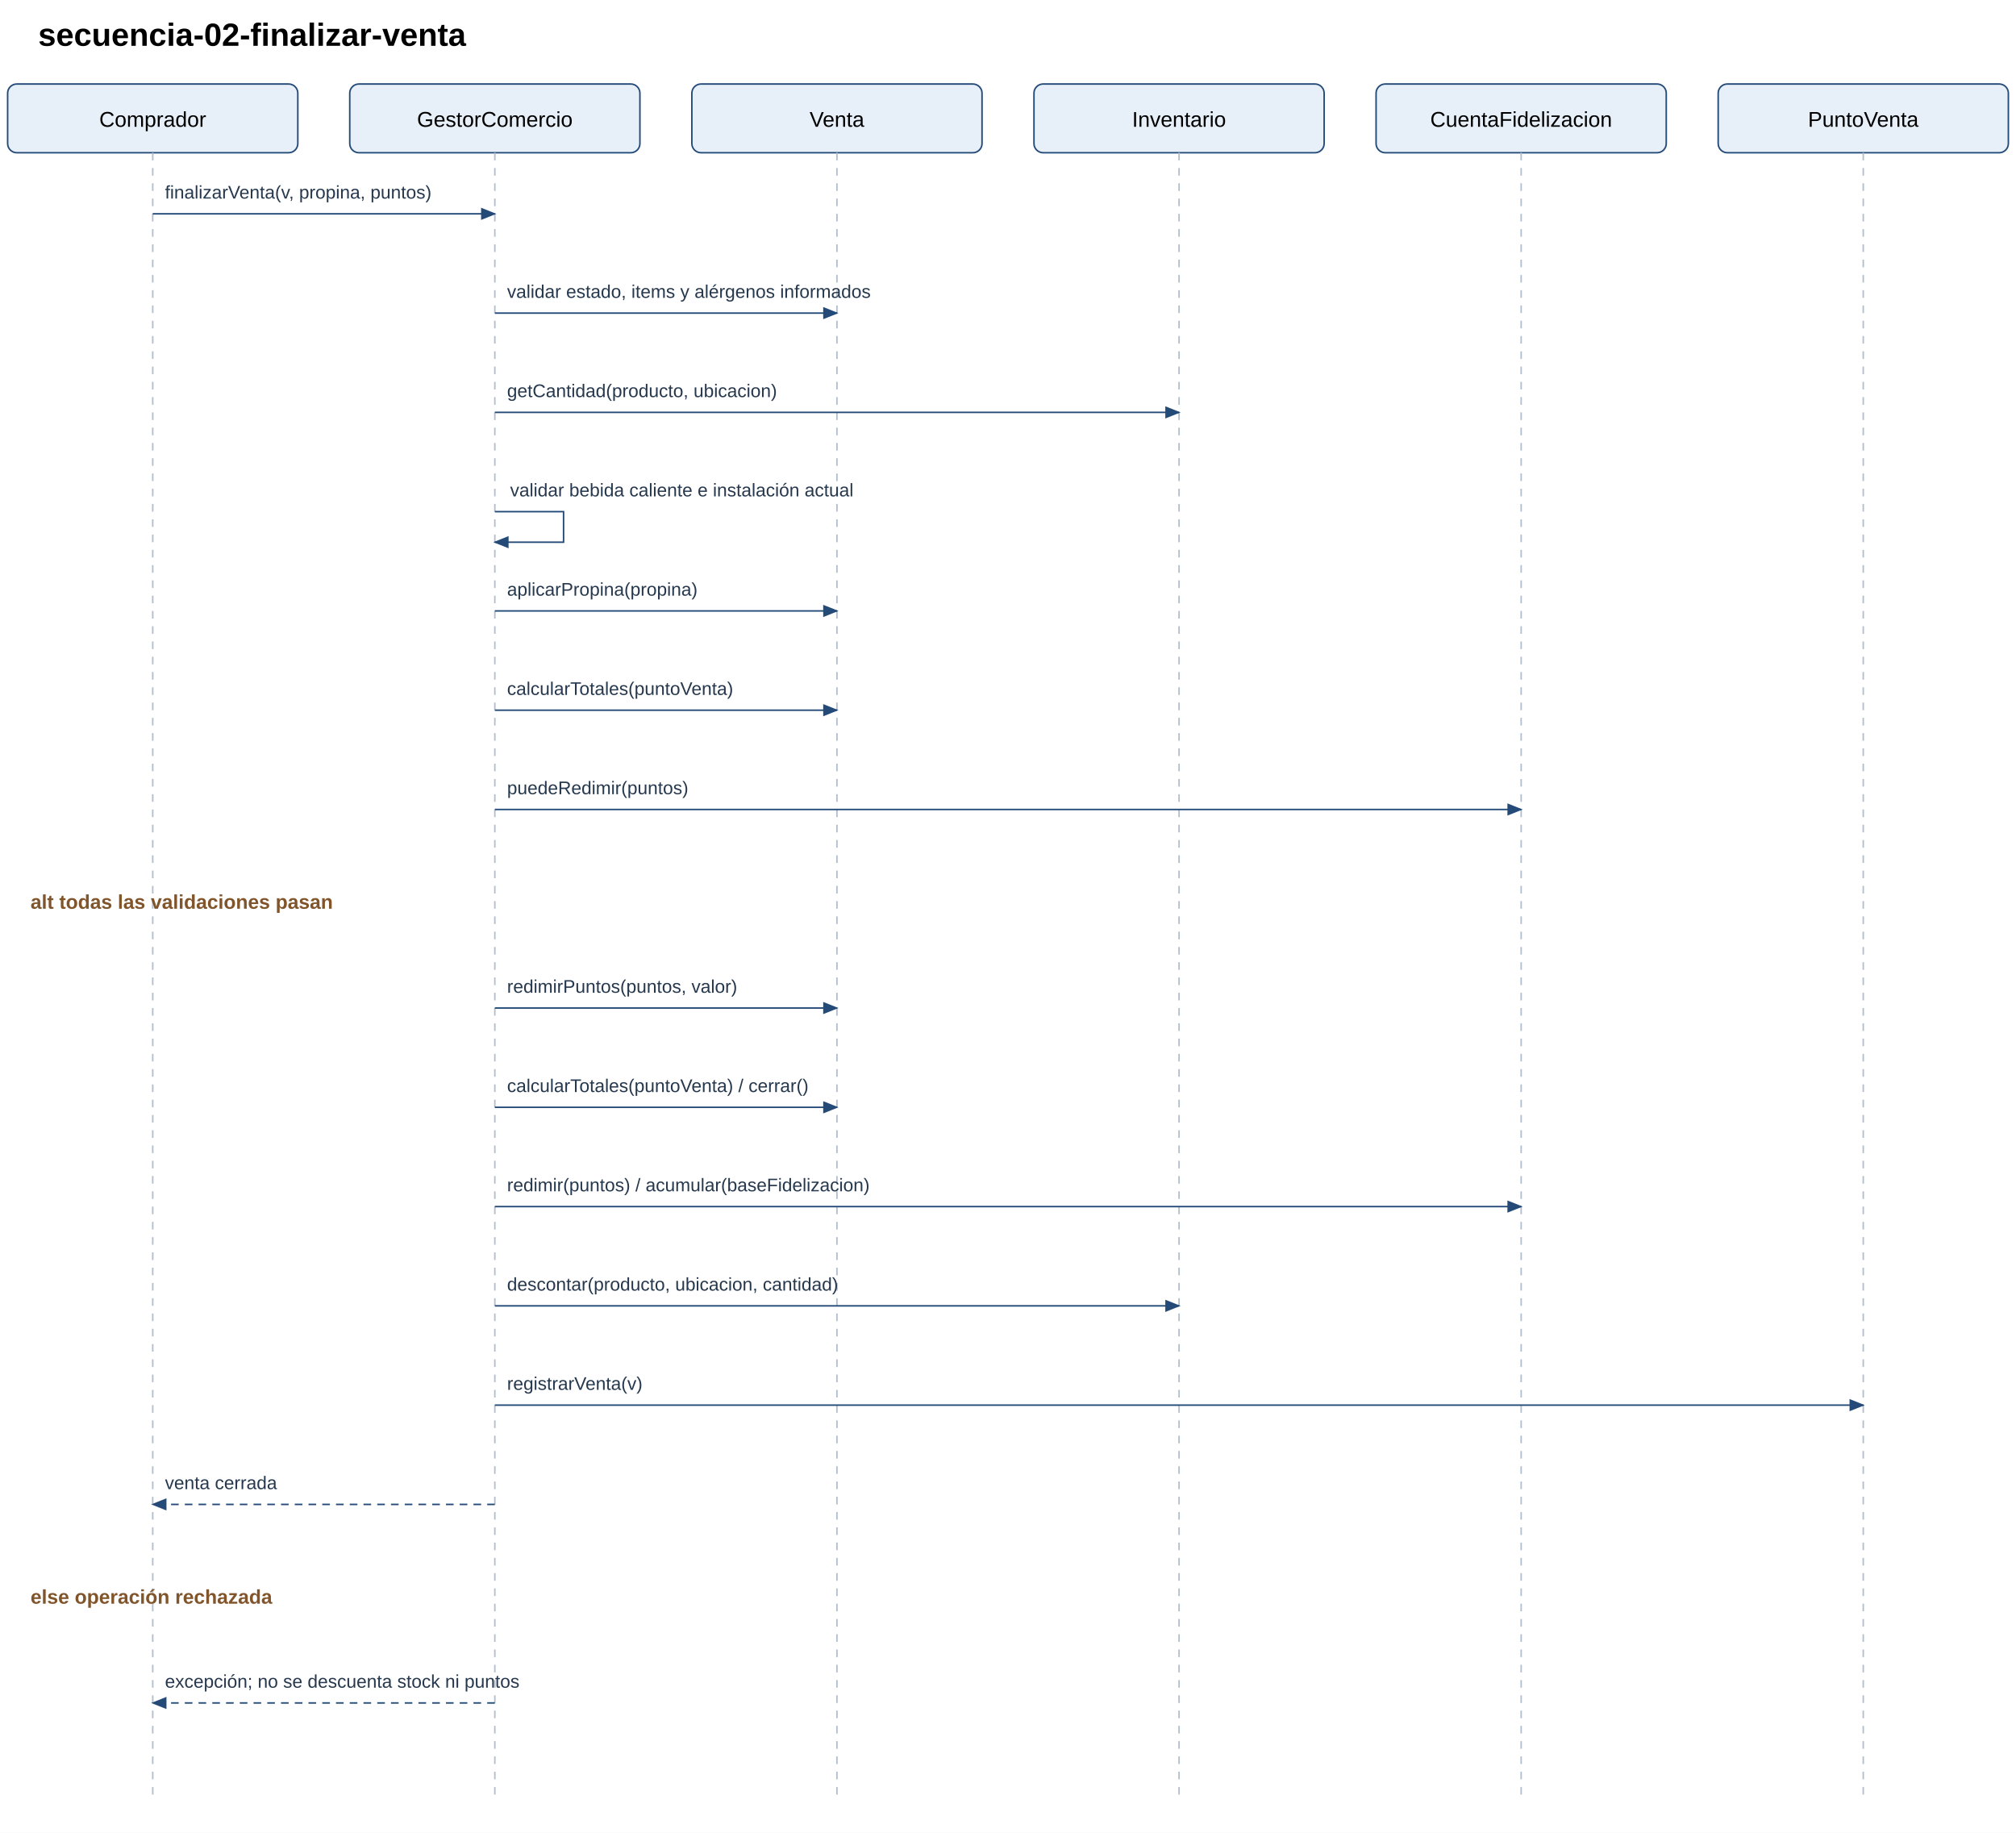
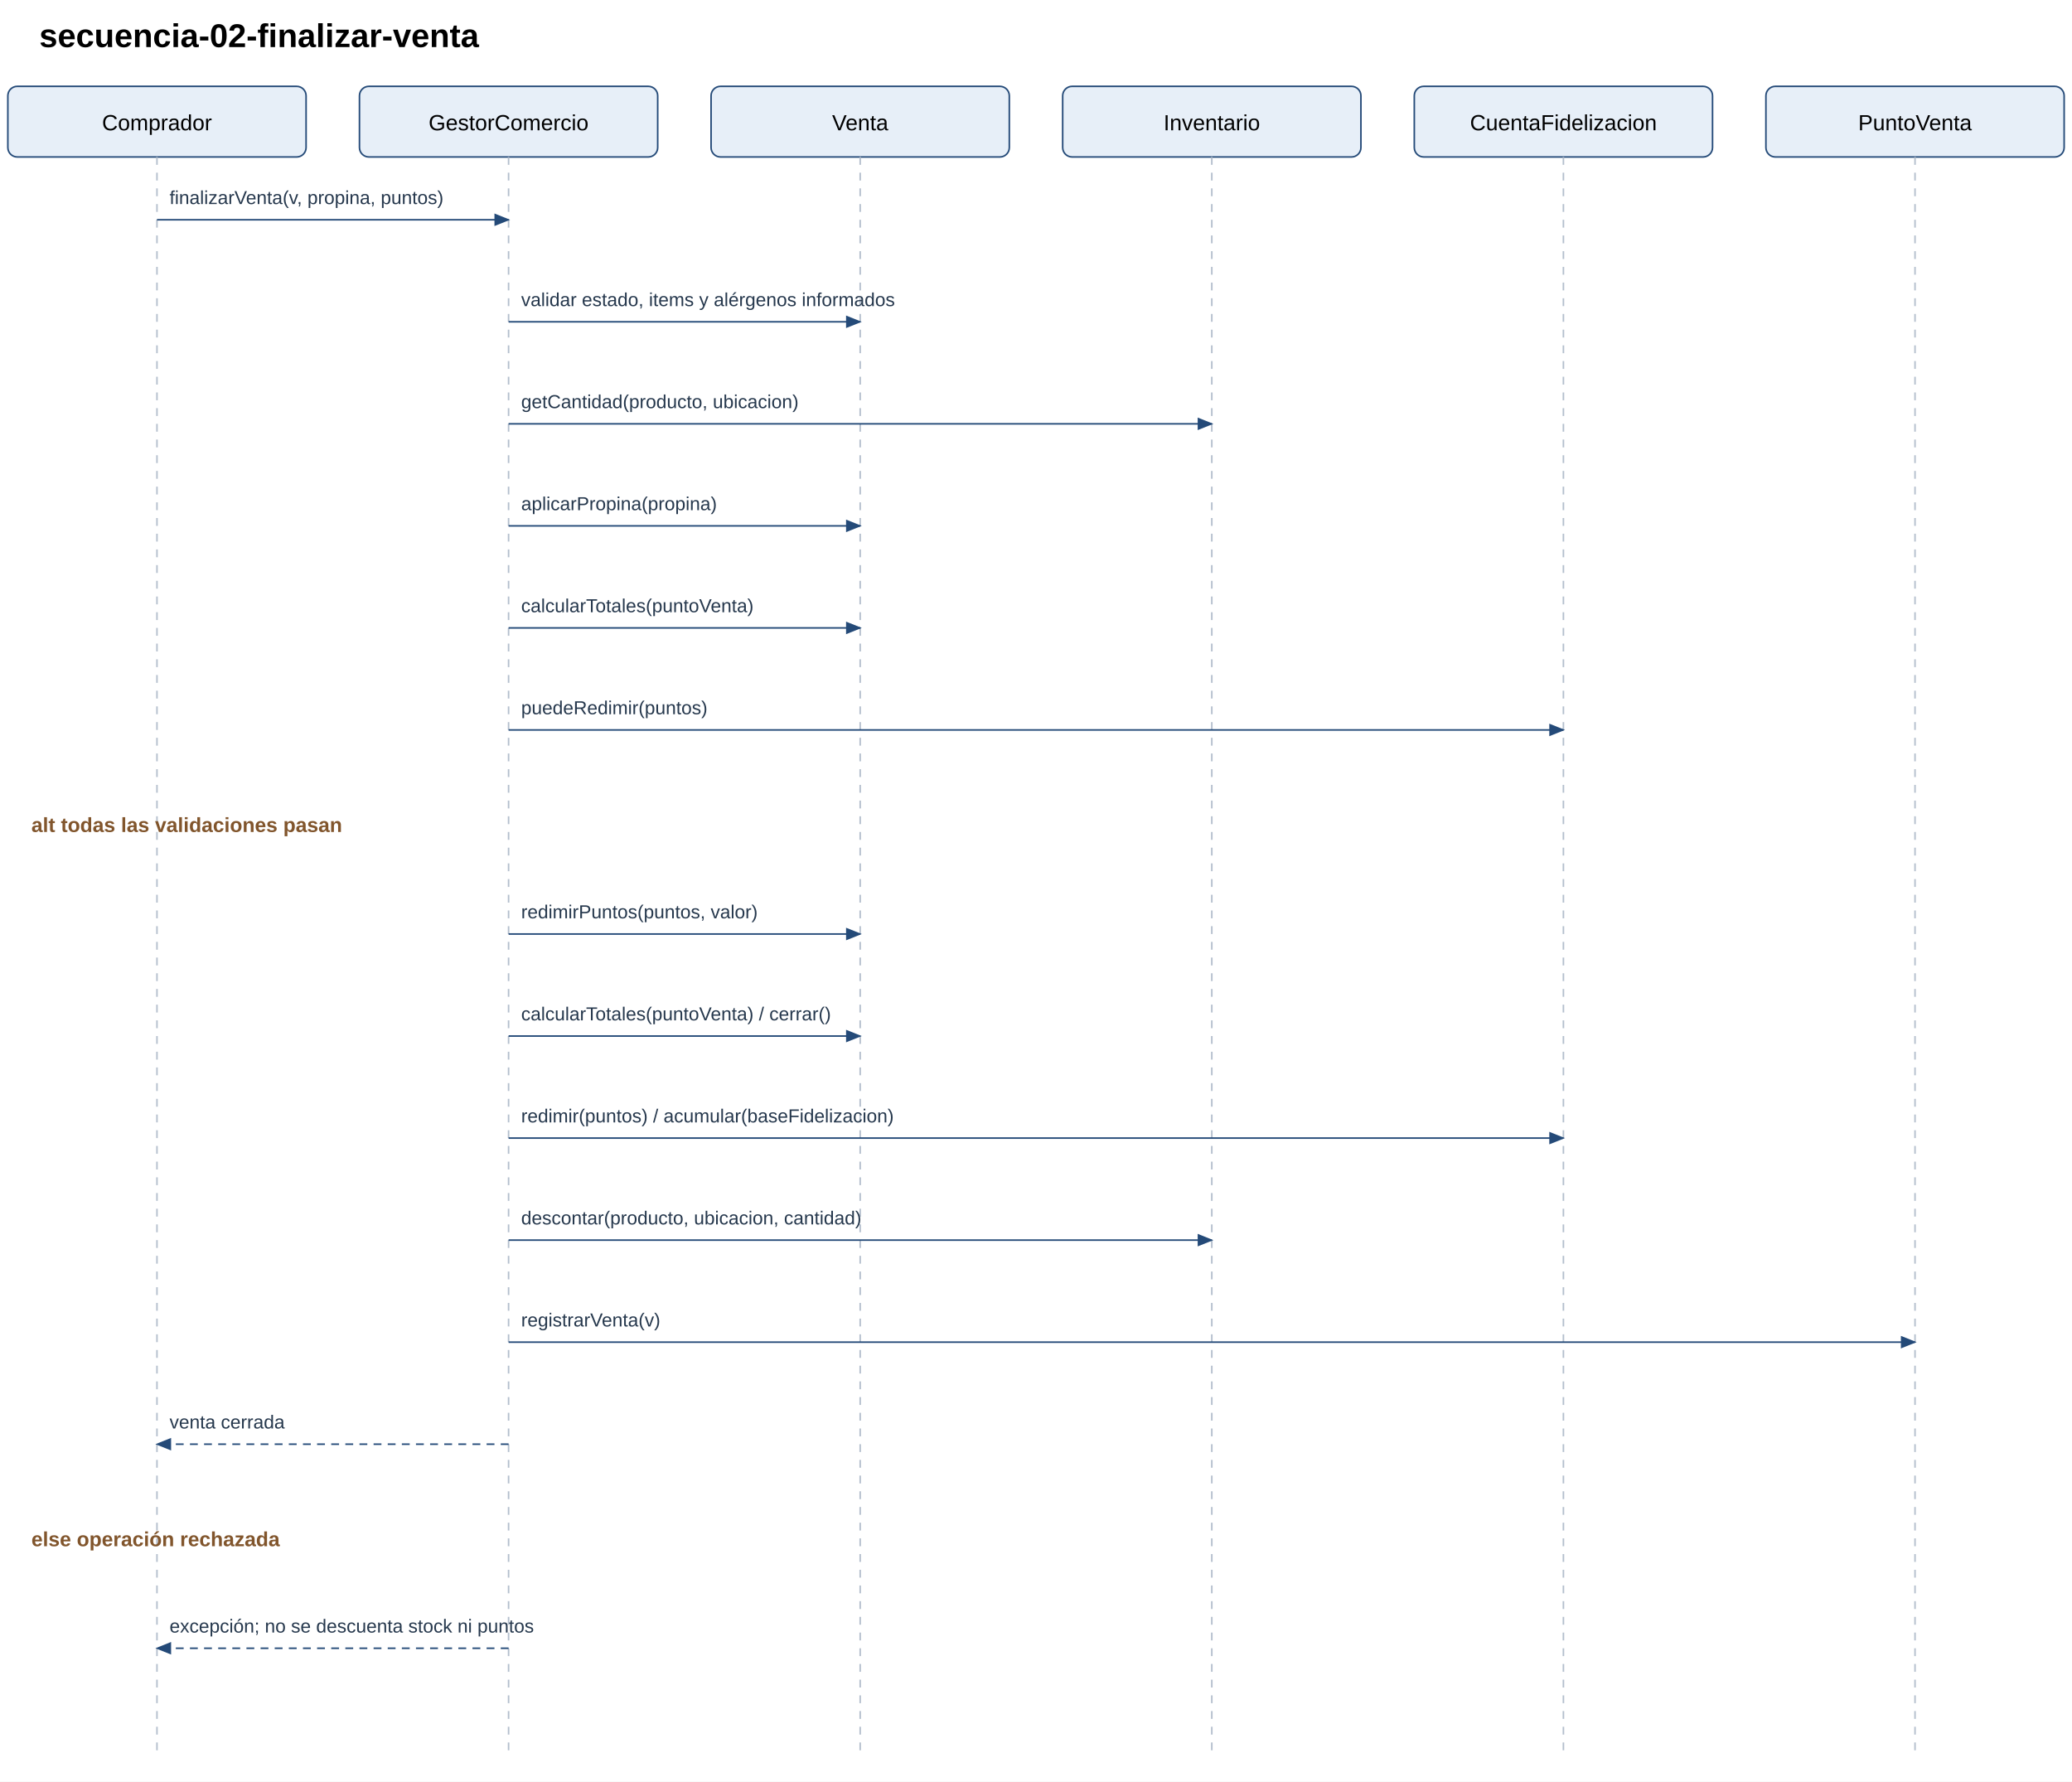
- <svg xmlns="http://www.w3.org/2000/svg" width="1320" height="1200" viewBox="0 0 1320 1200">
+ <svg xmlns="http://www.w3.org/2000/svg" width="1320" height="1135" viewBox="0 0 1320 1135">
  <defs>
    <marker id="arrow" markerWidth="10" markerHeight="8" refX="9" refY="4" orient="auto">
      <path d="M0,0 L10,4 L0,8" fill="#244a78" />
    </marker>
  </defs>
  <rect width="100%" height="100%" fill="white" />
  <text x="25" y="30" font-family="Arial" font-size="21" font-weight="bold">secuencia-02-finalizar-venta</text>
  <rect x="5.0" y="55" width="190" height="45" rx="6" fill="#e7eff8" stroke="#244a78" />
  <text x="100.0" y="83" text-anchor="middle" font-family="Arial" font-size="14">Comprador</text>
-   <path d="M100.0 100 V1180" stroke="#b4bfcd" stroke-dasharray="5 5" />
+   <path d="M100.0 100 V1115" stroke="#b4bfcd" stroke-dasharray="5 5" />
  <rect x="229.0" y="55" width="190" height="45" rx="6" fill="#e7eff8" stroke="#244a78" />
  <text x="324.0" y="83" text-anchor="middle" font-family="Arial" font-size="14">GestorComercio</text>
-   <path d="M324.0 100 V1180" stroke="#b4bfcd" stroke-dasharray="5 5" />
+   <path d="M324.0 100 V1115" stroke="#b4bfcd" stroke-dasharray="5 5" />
  <rect x="453.0" y="55" width="190" height="45" rx="6" fill="#e7eff8" stroke="#244a78" />
  <text x="548.0" y="83" text-anchor="middle" font-family="Arial" font-size="14">Venta</text>
-   <path d="M548.0 100 V1180" stroke="#b4bfcd" stroke-dasharray="5 5" />
+   <path d="M548.0 100 V1115" stroke="#b4bfcd" stroke-dasharray="5 5" />
  <rect x="677.0" y="55" width="190" height="45" rx="6" fill="#e7eff8" stroke="#244a78" />
  <text x="772.0" y="83" text-anchor="middle" font-family="Arial" font-size="14">Inventario</text>
-   <path d="M772.0 100 V1180" stroke="#b4bfcd" stroke-dasharray="5 5" />
+   <path d="M772.0 100 V1115" stroke="#b4bfcd" stroke-dasharray="5 5" />
  <rect x="901.0" y="55" width="190" height="45" rx="6" fill="#e7eff8" stroke="#244a78" />
  <text x="996.0" y="83" text-anchor="middle" font-family="Arial" font-size="14">CuentaFidelizacion</text>
-   <path d="M996.0 100 V1180" stroke="#b4bfcd" stroke-dasharray="5 5" />
+   <path d="M996.0 100 V1115" stroke="#b4bfcd" stroke-dasharray="5 5" />
  <rect x="1125.0" y="55" width="190" height="45" rx="6" fill="#e7eff8" stroke="#244a78" />
  <text x="1220.0" y="83" text-anchor="middle" font-family="Arial" font-size="14">PuntoVenta</text>
-   <path d="M1220.0 100 V1180" stroke="#b4bfcd" stroke-dasharray="5 5" />
+   <path d="M1220.0 100 V1115" stroke="#b4bfcd" stroke-dasharray="5 5" />
  <path d="M100.0 140 H324.0" fill="none" stroke="#244a78" marker-end="url(#arrow)" />
  <text x="108.0" y="130" font-family="Arial" font-size="12" fill="#26384d">finalizarVenta(v, propina, puntos)</text>
  <path d="M324.0 205 H548.0" fill="none" stroke="#244a78" marker-end="url(#arrow)" />
  <text x="332.0" y="195" font-family="Arial" font-size="12" fill="#26384d">validar estado, items y alérgenos informados</text>
  <path d="M324.0 270 H772.0" fill="none" stroke="#244a78" marker-end="url(#arrow)" />
  <text x="332.0" y="260" font-family="Arial" font-size="12" fill="#26384d">getCantidad(producto, ubicacion)</text>
-   <path d="M324.0 335 h45 v20 h-45" fill="none" stroke="#244a78" marker-end="url(#arrow)" />
-   <text x="334.0" y="325" font-family="Arial" font-size="12" fill="#26384d">validar bebida caliente e instalación actual</text>
+   <path d="M324.0 335 H548.0" fill="none" stroke="#244a78" marker-end="url(#arrow)" />
+   <text x="332.0" y="325" font-family="Arial" font-size="12" fill="#26384d">aplicarPropina(propina)</text>
  <path d="M324.0 400 H548.0" fill="none" stroke="#244a78" marker-end="url(#arrow)" />
-   <text x="332.0" y="390" font-family="Arial" font-size="12" fill="#26384d">aplicarPropina(propina)</text>
-   <path d="M324.0 465 H548.0" fill="none" stroke="#244a78" marker-end="url(#arrow)" />
-   <text x="332.0" y="455" font-family="Arial" font-size="12" fill="#26384d">calcularTotales(puntoVenta)</text>
-   <path d="M324.0 530 H996.0" fill="none" stroke="#244a78" marker-end="url(#arrow)" />
-   <text x="332.0" y="520" font-family="Arial" font-size="12" fill="#26384d">puedeRedimir(puntos)</text>
-   <text x="20" y="595" font-family="Arial" font-size="13" font-weight="bold" fill="#81552c">alt todas las validaciones pasan</text>
+   <text x="332.0" y="390" font-family="Arial" font-size="12" fill="#26384d">calcularTotales(puntoVenta)</text>
+   <path d="M324.0 465 H996.0" fill="none" stroke="#244a78" marker-end="url(#arrow)" />
+   <text x="332.0" y="455" font-family="Arial" font-size="12" fill="#26384d">puedeRedimir(puntos)</text>
+   <text x="20" y="530" font-family="Arial" font-size="13" font-weight="bold" fill="#81552c">alt todas las validaciones pasan</text>
+   <path d="M324.0 595 H548.0" fill="none" stroke="#244a78" marker-end="url(#arrow)" />
+   <text x="332.0" y="585" font-family="Arial" font-size="12" fill="#26384d">redimirPuntos(puntos, valor)</text>
  <path d="M324.0 660 H548.0" fill="none" stroke="#244a78" marker-end="url(#arrow)" />
-   <text x="332.0" y="650" font-family="Arial" font-size="12" fill="#26384d">redimirPuntos(puntos, valor)</text>
-   <path d="M324.0 725 H548.0" fill="none" stroke="#244a78" marker-end="url(#arrow)" />
-   <text x="332.0" y="715" font-family="Arial" font-size="12" fill="#26384d">calcularTotales(puntoVenta) / cerrar()</text>
-   <path d="M324.0 790 H996.0" fill="none" stroke="#244a78" marker-end="url(#arrow)" />
-   <text x="332.0" y="780" font-family="Arial" font-size="12" fill="#26384d">redimir(puntos) / acumular(baseFidelizacion)</text>
-   <path d="M324.0 855 H772.0" fill="none" stroke="#244a78" marker-end="url(#arrow)" />
-   <text x="332.0" y="845" font-family="Arial" font-size="12" fill="#26384d">descontar(producto, ubicacion, cantidad)</text>
-   <path d="M324.0 920 H1220.0" fill="none" stroke="#244a78" marker-end="url(#arrow)" />
-   <text x="332.0" y="910" font-family="Arial" font-size="12" fill="#26384d">registrarVenta(v)</text>
-   <path d="M324.0 985 H100.0" fill="none" stroke="#244a78" stroke-dasharray="5 4" marker-end="url(#arrow)" />
-   <text x="108.0" y="975" font-family="Arial" font-size="12" fill="#26384d">venta cerrada</text>
-   <text x="20" y="1050" font-family="Arial" font-size="13" font-weight="bold" fill="#81552c">else operación rechazada</text>
-   <path d="M324.0 1115 H100.0" fill="none" stroke="#244a78" stroke-dasharray="5 4" marker-end="url(#arrow)" />
-   <text x="108.0" y="1105" font-family="Arial" font-size="12" fill="#26384d">excepción; no se descuenta stock ni puntos</text>
+   <text x="332.0" y="650" font-family="Arial" font-size="12" fill="#26384d">calcularTotales(puntoVenta) / cerrar()</text>
+   <path d="M324.0 725 H996.0" fill="none" stroke="#244a78" marker-end="url(#arrow)" />
+   <text x="332.0" y="715" font-family="Arial" font-size="12" fill="#26384d">redimir(puntos) / acumular(baseFidelizacion)</text>
+   <path d="M324.0 790 H772.0" fill="none" stroke="#244a78" marker-end="url(#arrow)" />
+   <text x="332.0" y="780" font-family="Arial" font-size="12" fill="#26384d">descontar(producto, ubicacion, cantidad)</text>
+   <path d="M324.0 855 H1220.0" fill="none" stroke="#244a78" marker-end="url(#arrow)" />
+   <text x="332.0" y="845" font-family="Arial" font-size="12" fill="#26384d">registrarVenta(v)</text>
+   <path d="M324.0 920 H100.0" fill="none" stroke="#244a78" stroke-dasharray="5 4" marker-end="url(#arrow)" />
+   <text x="108.0" y="910" font-family="Arial" font-size="12" fill="#26384d">venta cerrada</text>
+   <text x="20" y="985" font-family="Arial" font-size="13" font-weight="bold" fill="#81552c">else operación rechazada</text>
+   <path d="M324.0 1050 H100.0" fill="none" stroke="#244a78" stroke-dasharray="5 4" marker-end="url(#arrow)" />
+   <text x="108.0" y="1040" font-family="Arial" font-size="12" fill="#26384d">excepción; no se descuenta stock ni puntos</text>
</svg>
